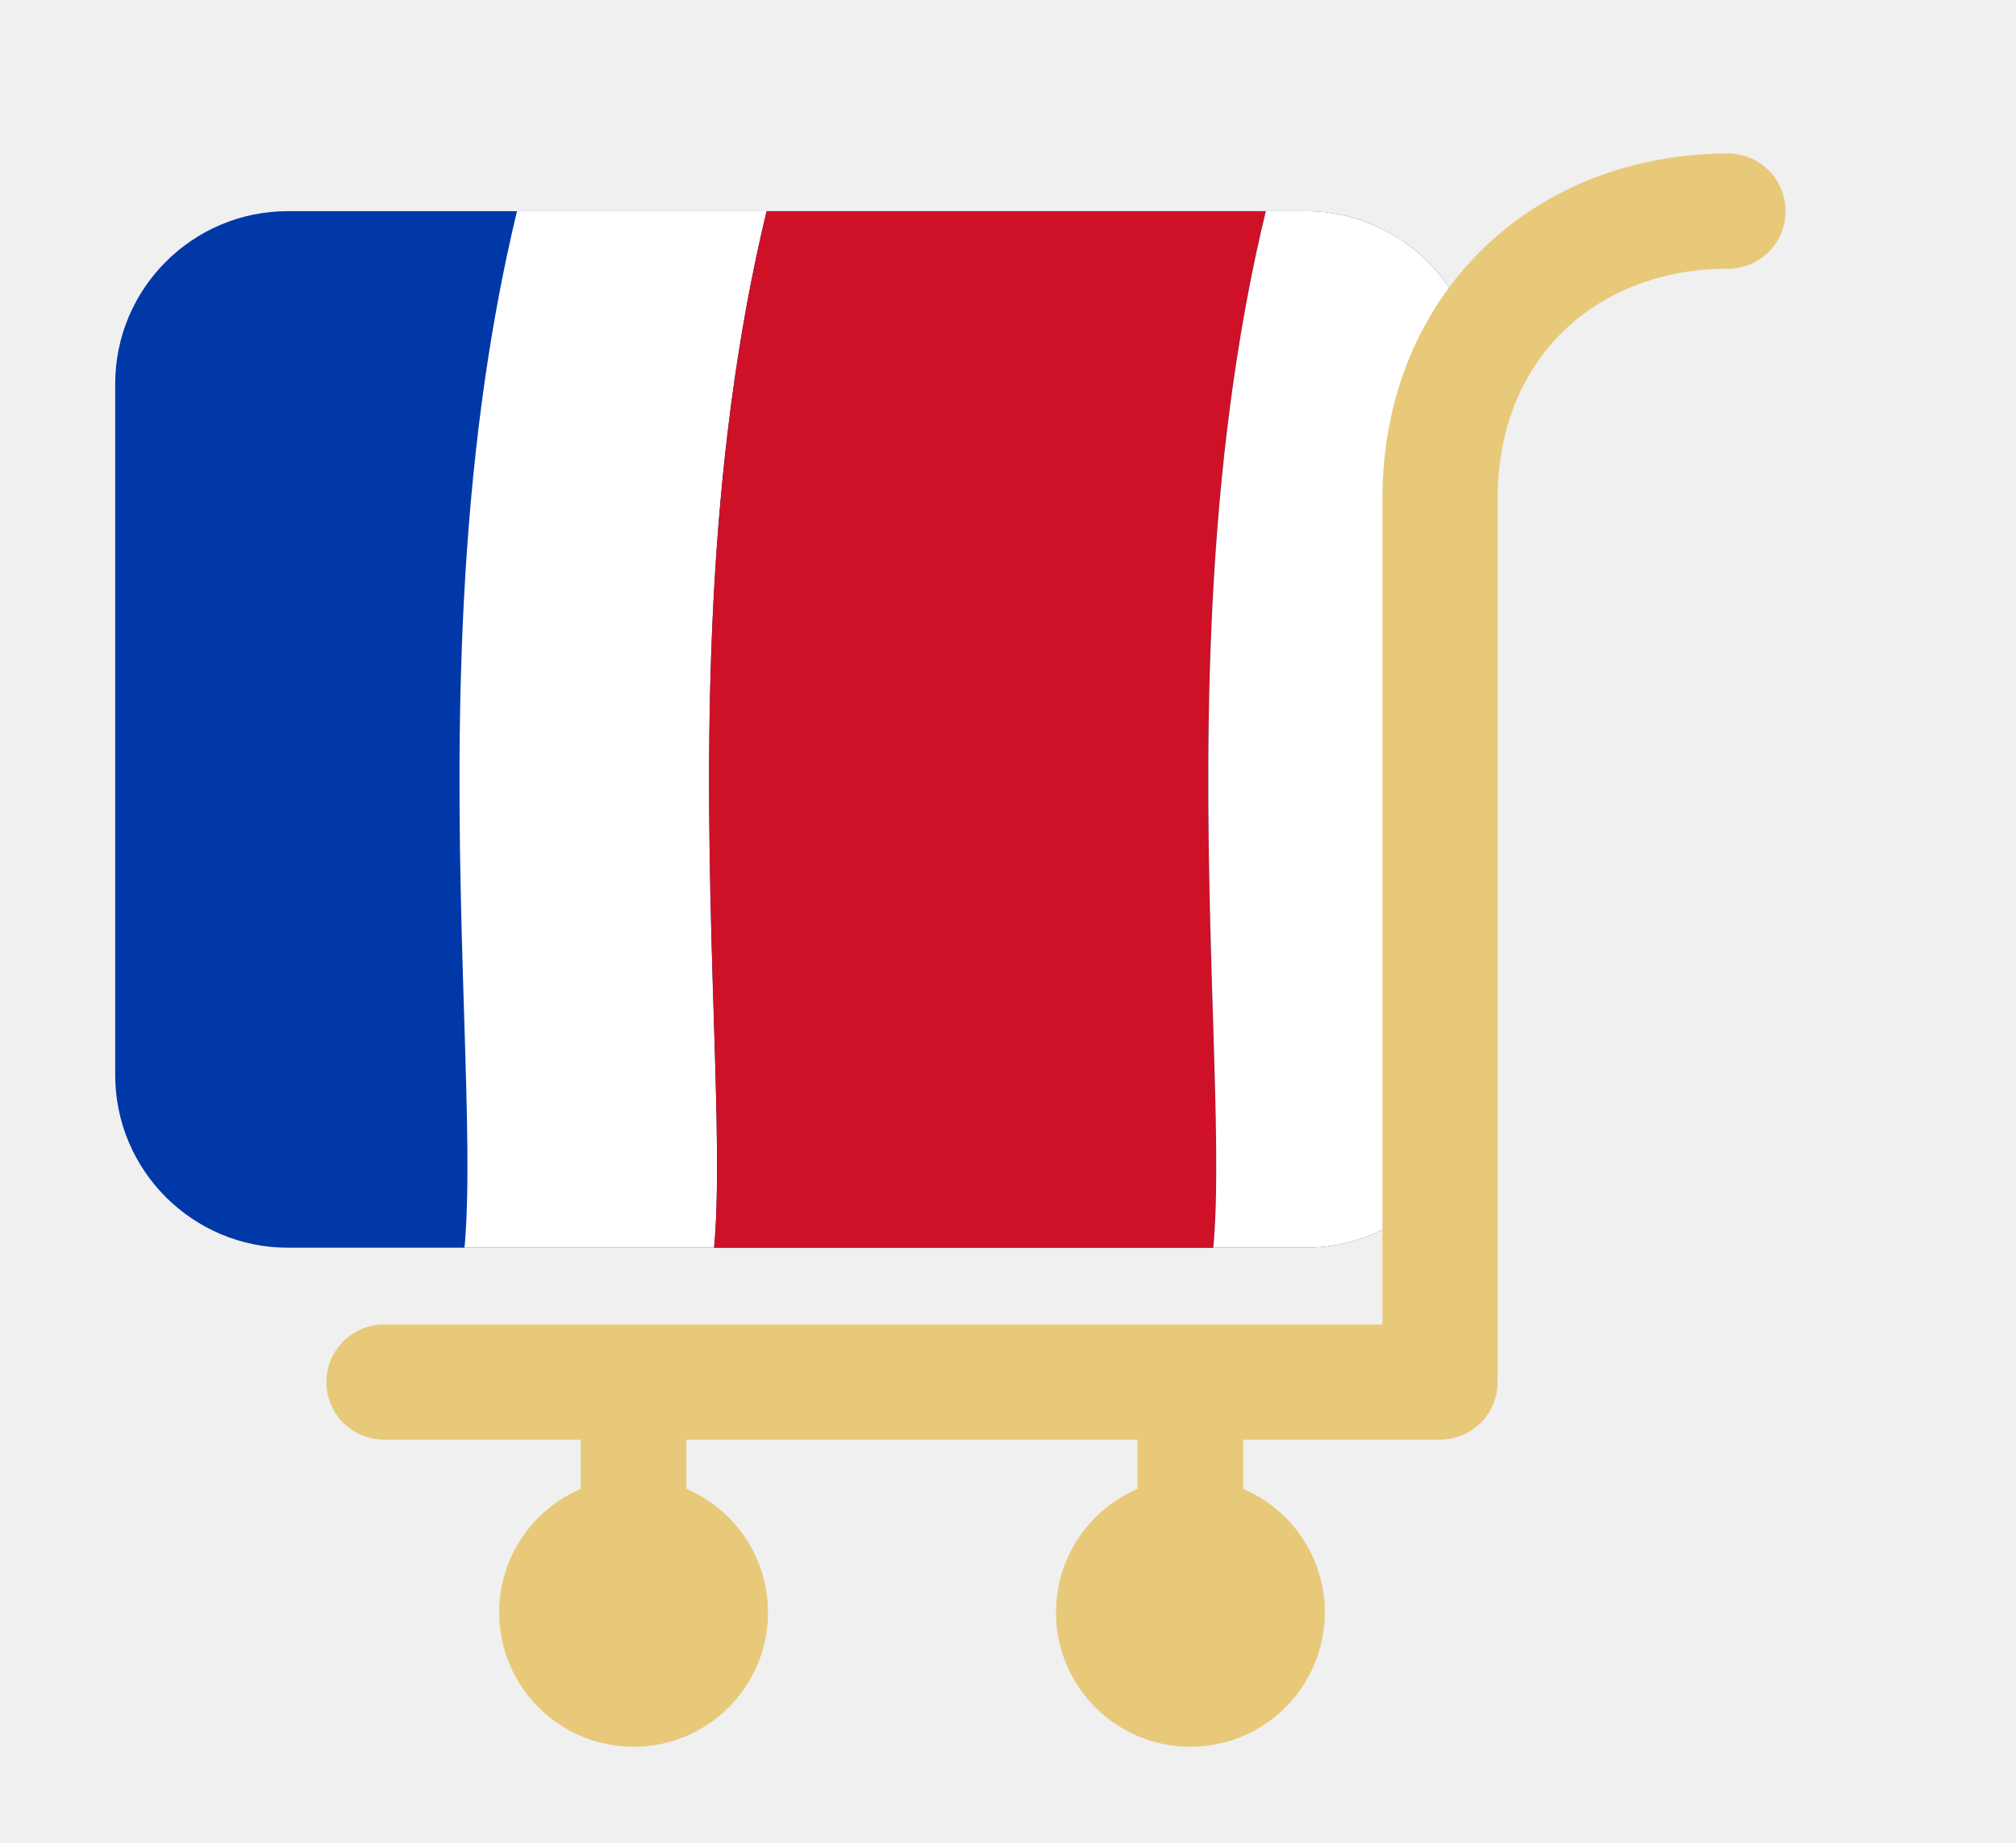
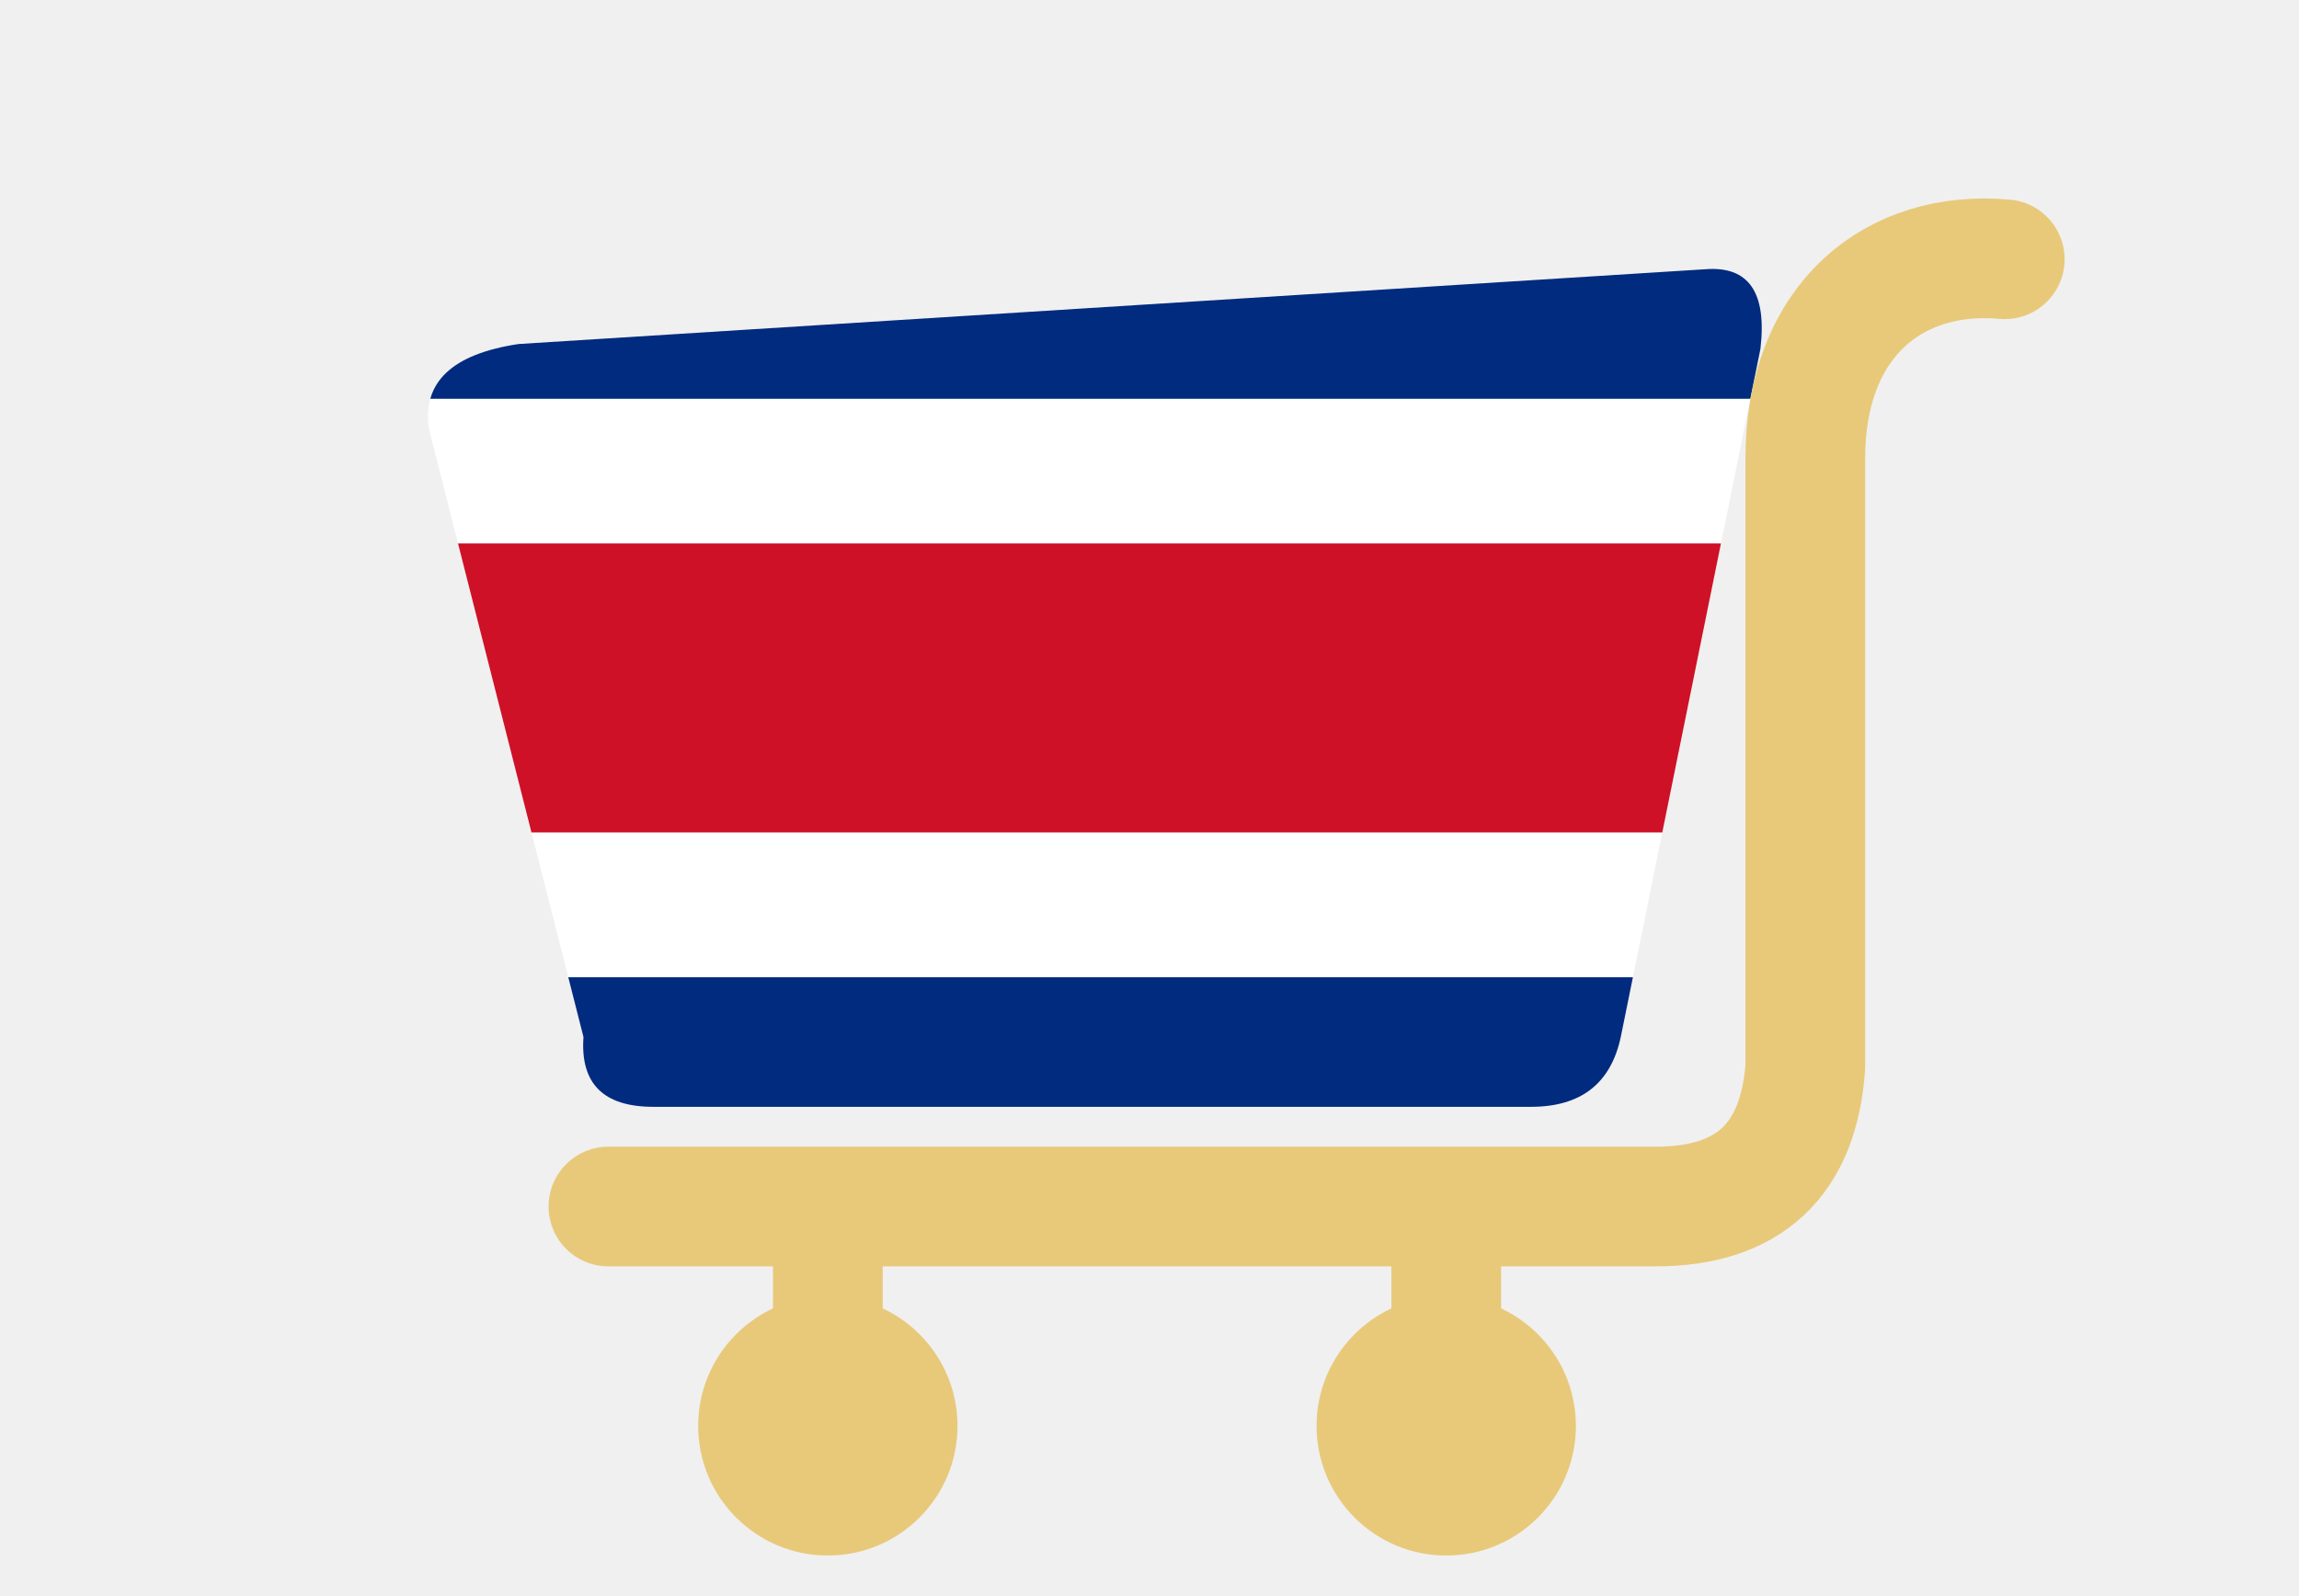
- <svg xmlns="http://www.w3.org/2000/svg" viewBox="0 0 210 192">
+ <svg xmlns="http://www.w3.org/2000/svg" viewBox="0 0 461 320">
  <defs>
    <clipPath id="basket">
-       <rect x="12" y="22" width="142" height="108" rx="18" ry="18" />
+       <path d="M 104,69                L 342,54                Q 355,53 353,70                L 325,208                Q 322,222 307,222                L 131,222                Q 116,222 117,208                L 86,86                Q 84,72 104,69 Z" />
    </clipPath>
  </defs>
  <g clip-path="url(#basket)">
-     <rect x="0" y="0" width="210" height="192" fill="#0038A8" />
-     <path d="M 56,14  C 40,68  54,130  46,138              L 72,138              C 80,130  66,68   82,14 Z" fill="#FFFFFF" />
-     <path d="M 82,14  C 66,68  80,130  72,138              L 124,138              C 132,130 118,68  134,14 Z" fill="#CE1126" />
-     <path d="M 134,14 C 118,68 132,130 124,138              L 150,138              C 158,130 144,68  160,14 Z" fill="#FFFFFF" />
+     <rect x="60" y="50" width="330" height="30" fill="#002B7F" />
+     <rect x="60" y="80" width="330" height="29" fill="#FFFFFF" />
+     <rect x="60" y="109" width="330" height="58" fill="#CE1126" />
+     <rect x="60" y="167" width="330" height="29" fill="#FFFFFF" />
+     <rect x="60" y="196" width="330" height="34" fill="#002B7F" />
  </g>
-   <path d="M 40,144            L 150,144            L 150,52            C 150,34 163,22 180,22" fill="none" stroke="#e8c97a" stroke-width="12" stroke-linecap="round" stroke-linejoin="round" />
-   <line x1="66" y1="144" x2="66" y2="158" stroke="#e8c97a" stroke-width="11" stroke-linecap="round" />
-   <line x1="124" y1="144" x2="124" y2="158" stroke="#e8c97a" stroke-width="11" stroke-linecap="round" />
-   <circle cx="66" cy="168" r="14" fill="#e8c97a" />
-   <circle cx="124" cy="168" r="14" fill="#e8c97a" />
+   <path d="M 122,242            L 332,242            Q 360,242 362,214            L 362,92            C 362,64 380,50 402,52" fill="none" stroke="#e8c97a" stroke-width="24" stroke-linecap="round" stroke-linejoin="round" />
+   <line x1="166" y1="242" x2="166" y2="266" stroke="#e8c97a" stroke-width="22" stroke-linecap="round" />
+   <line x1="290" y1="242" x2="290" y2="266" stroke="#e8c97a" stroke-width="22" stroke-linecap="round" />
+   <circle cx="166" cy="286" r="26" fill="#e8c97a" />
+   <circle cx="290" cy="286" r="26" fill="#e8c97a" />
</svg>
